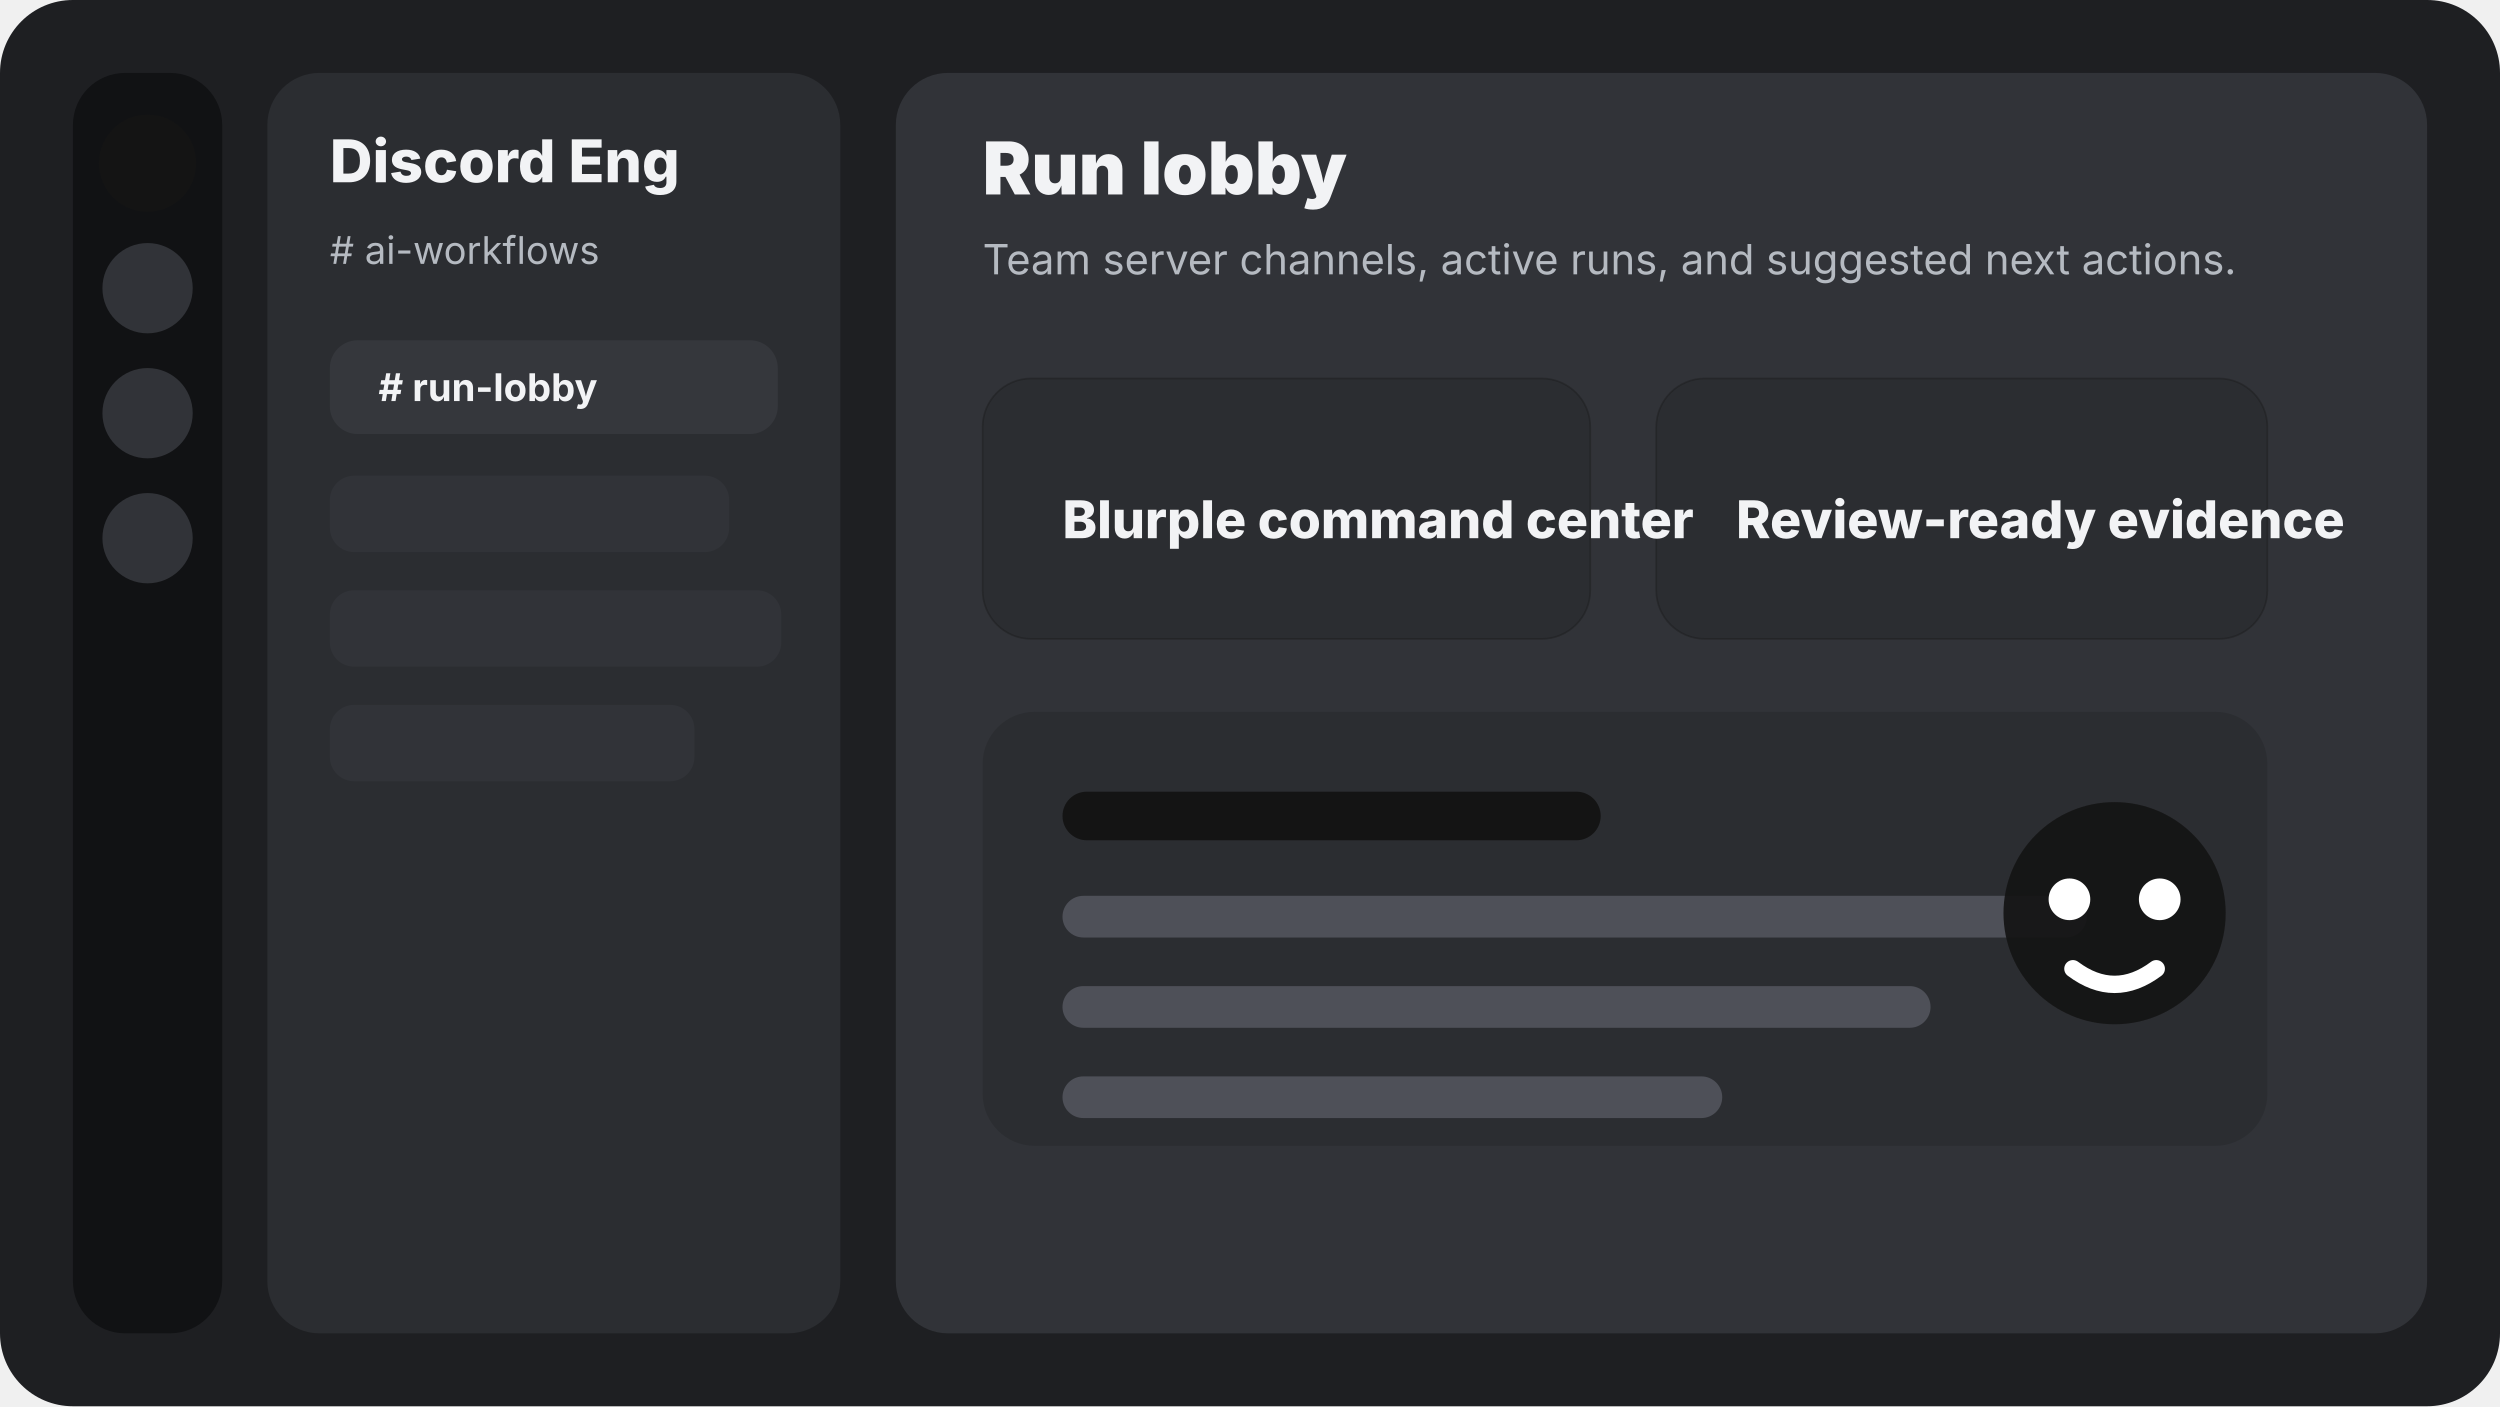
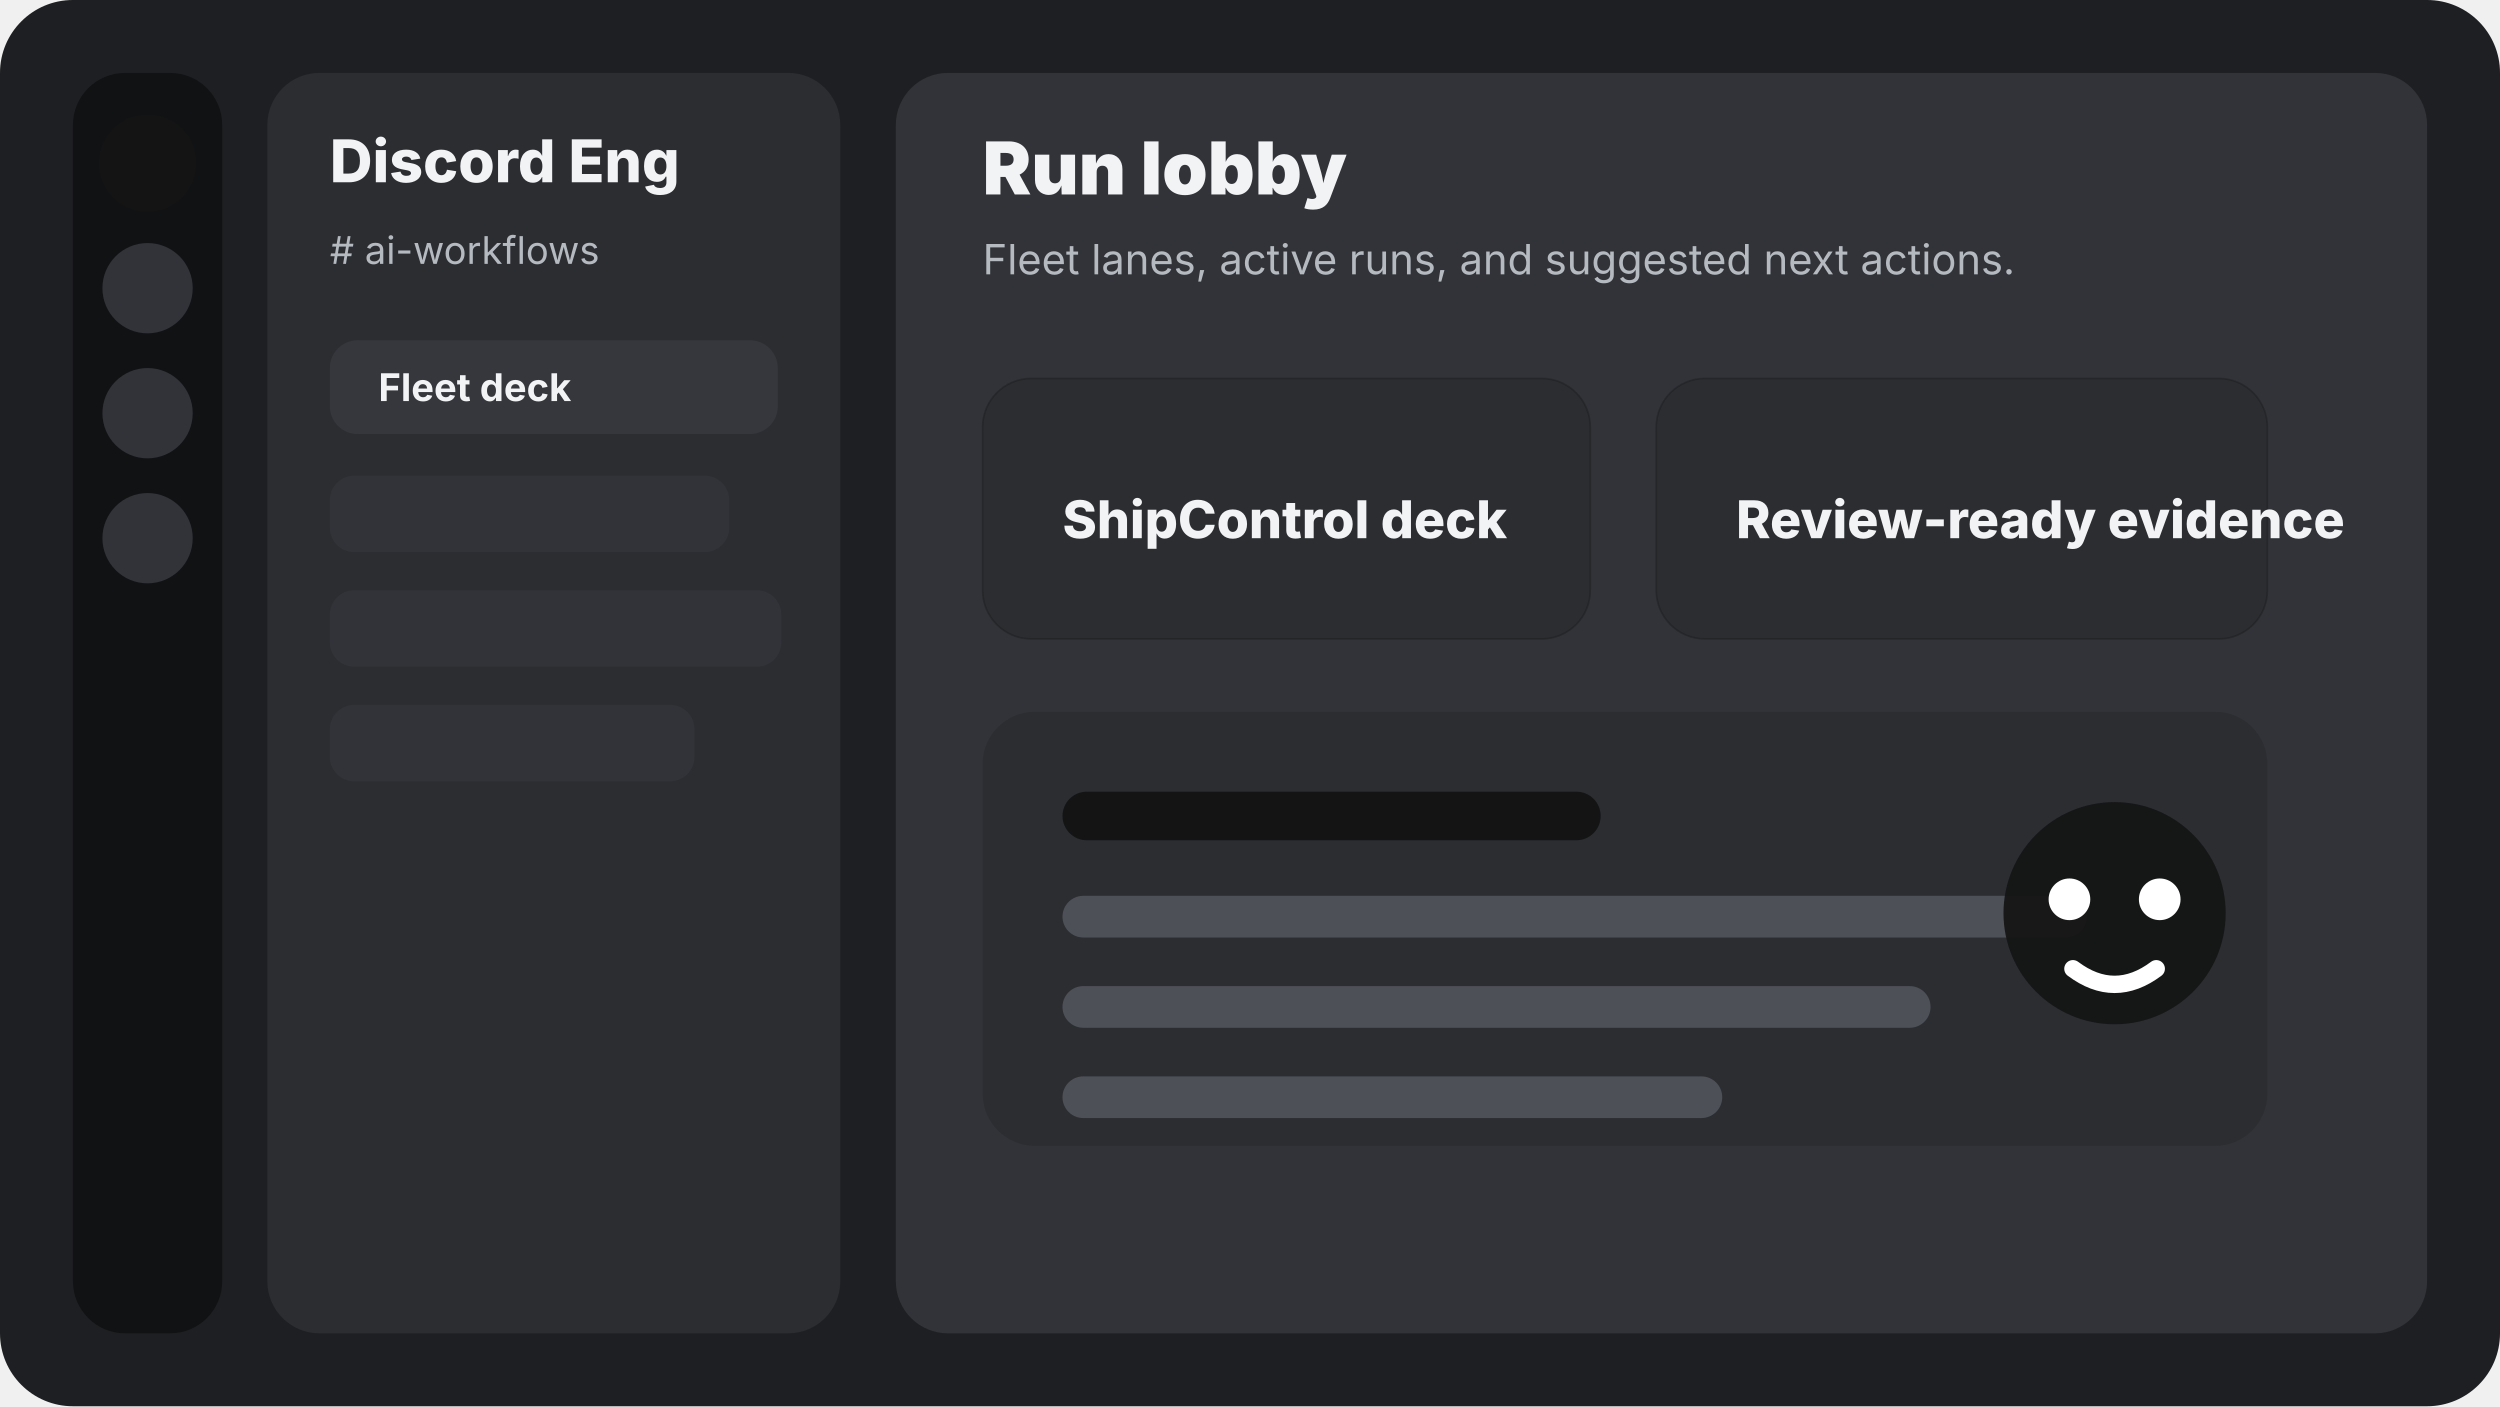
<svg xmlns="http://www.w3.org/2000/svg" viewBox="0 0 1440 810" role="img" aria-labelledby="title desc">
  <rect width="1440" height="810" rx="42" fill="#1e1f22" />
  <rect x="42" y="42" width="86" height="726" rx="30" fill="#111214" />
  <circle cx="85" cy="94" r="28" fill="#141414" />
  <circle cx="85" cy="166" r="26" fill="#313338" />
  <circle cx="85" cy="238" r="26" fill="#313338" />
  <circle cx="85" cy="310" r="26" fill="#313338" />
  <rect x="154" y="42" width="330" height="726" rx="30" fill="#2b2d31" />
  <text x="190" y="105" fill="#f2f3f5" font-family="Inter, Arial, sans-serif" font-size="34" font-weight="800">Discord Eng</text>
  <text x="190" y="152" fill="#b5bac1" font-family="Inter, Arial, sans-serif" font-size="22"># ai-workflows</text>
  <rect x="190" y="196" width="258" height="54" rx="16" fill="#35373c" />
-   <text x="218" y="231" fill="#f2f3f5" font-family="Inter, Arial, sans-serif" font-size="22" font-weight="700"># run-lobby</text>
+   <text x="218" y="231" fill="#f2f3f5" font-family="Inter, Arial, sans-serif" font-size="22" font-weight="700">Fleet deck</text>
  <rect x="190" y="274" width="230" height="44" rx="14" fill="#313338" />
  <rect x="190" y="340" width="260" height="44" rx="14" fill="#313338" />
  <rect x="190" y="406" width="210" height="44" rx="14" fill="#313338" />
  <rect x="516" y="42" width="882" height="726" rx="30" fill="#313338" />
  <text x="566" y="112" fill="#f2f3f5" font-family="Inter, Arial, sans-serif" font-size="42" font-weight="850">Run lobby</text>
-   <text x="566" y="158" fill="#b5bac1" font-family="Inter, Arial, sans-serif" font-size="24">Team server channels, active runs, and suggested next actions.</text>
+   <text x="566" y="158" fill="#b5bac1" font-family="Inter, Arial, sans-serif" font-size="24">Fleet lanes, active runs, and suggested next actions.</text>
  <rect x="566" y="218" width="350" height="150" rx="28" fill="#2b2d31" stroke="#141414" stroke-opacity=".35" />
  <rect x="954" y="218" width="352" height="150" rx="28" fill="#2b2d31" stroke="#141414" stroke-opacity=".35" />
  <rect x="566" y="410" width="740" height="250" rx="30" fill="#2b2d31" />
  <rect x="612" y="456" width="310" height="28" rx="14" fill="#141414" />
  <rect x="612" y="516" width="590" height="24" rx="12" fill="#4e5058" />
  <rect x="612" y="568" width="500" height="24" rx="12" fill="#4e5058" />
  <rect x="612" y="620" width="380" height="24" rx="12" fill="#4e5058" />
  <circle cx="1218" cy="526" r="64" fill="#141414" opacity=".92" />
  <circle cx="1192" cy="518" r="12" fill="#fff" />
  <circle cx="1244" cy="518" r="12" fill="#fff" />
  <path d="M1194 558c16 12 32 12 48 0" fill="none" stroke="#fff" stroke-width="10" stroke-linecap="round" />
-   <text x="612" y="310" fill="#f2f3f5" font-family="Inter, Arial, sans-serif" font-size="30" font-weight="800">Blurple command center</text>
+   <text x="612" y="310" fill="#f2f3f5" font-family="Inter, Arial, sans-serif" font-size="30" font-weight="800">ShipControl deck</text>
  <text x="1000" y="310" fill="#f2f3f5" font-family="Inter, Arial, sans-serif" font-size="30" font-weight="800">Review-ready evidence</text>
</svg>
